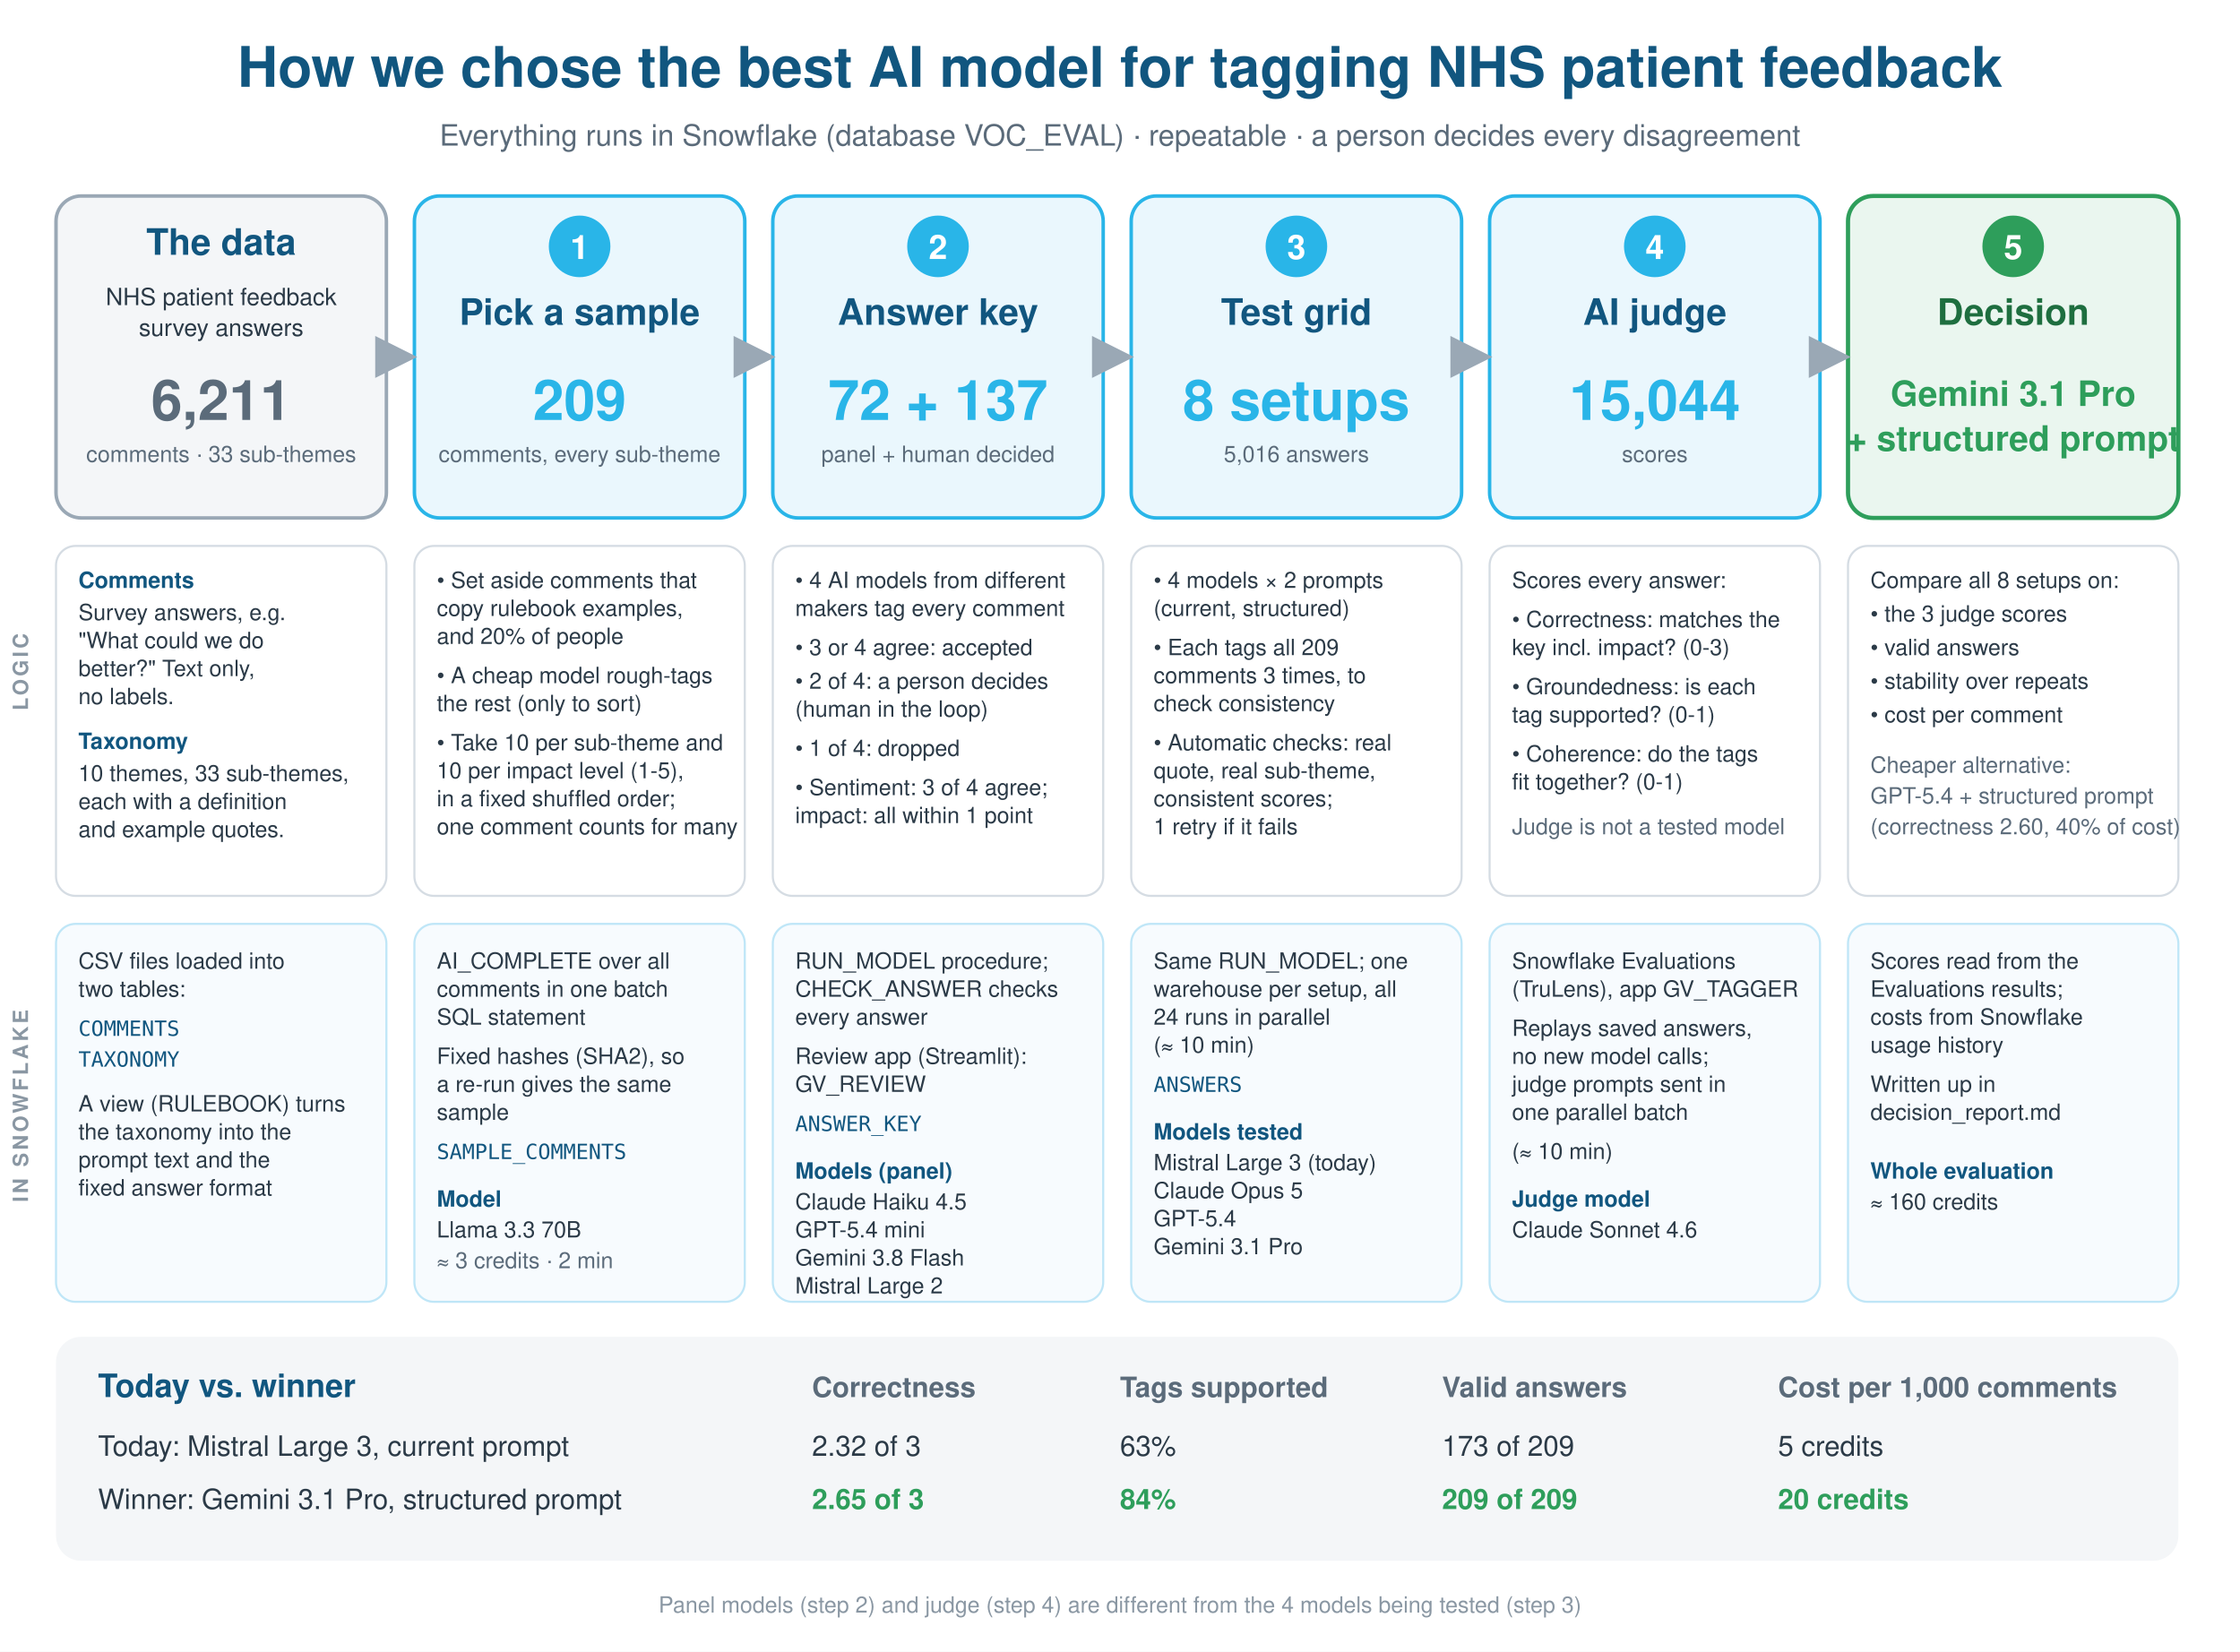
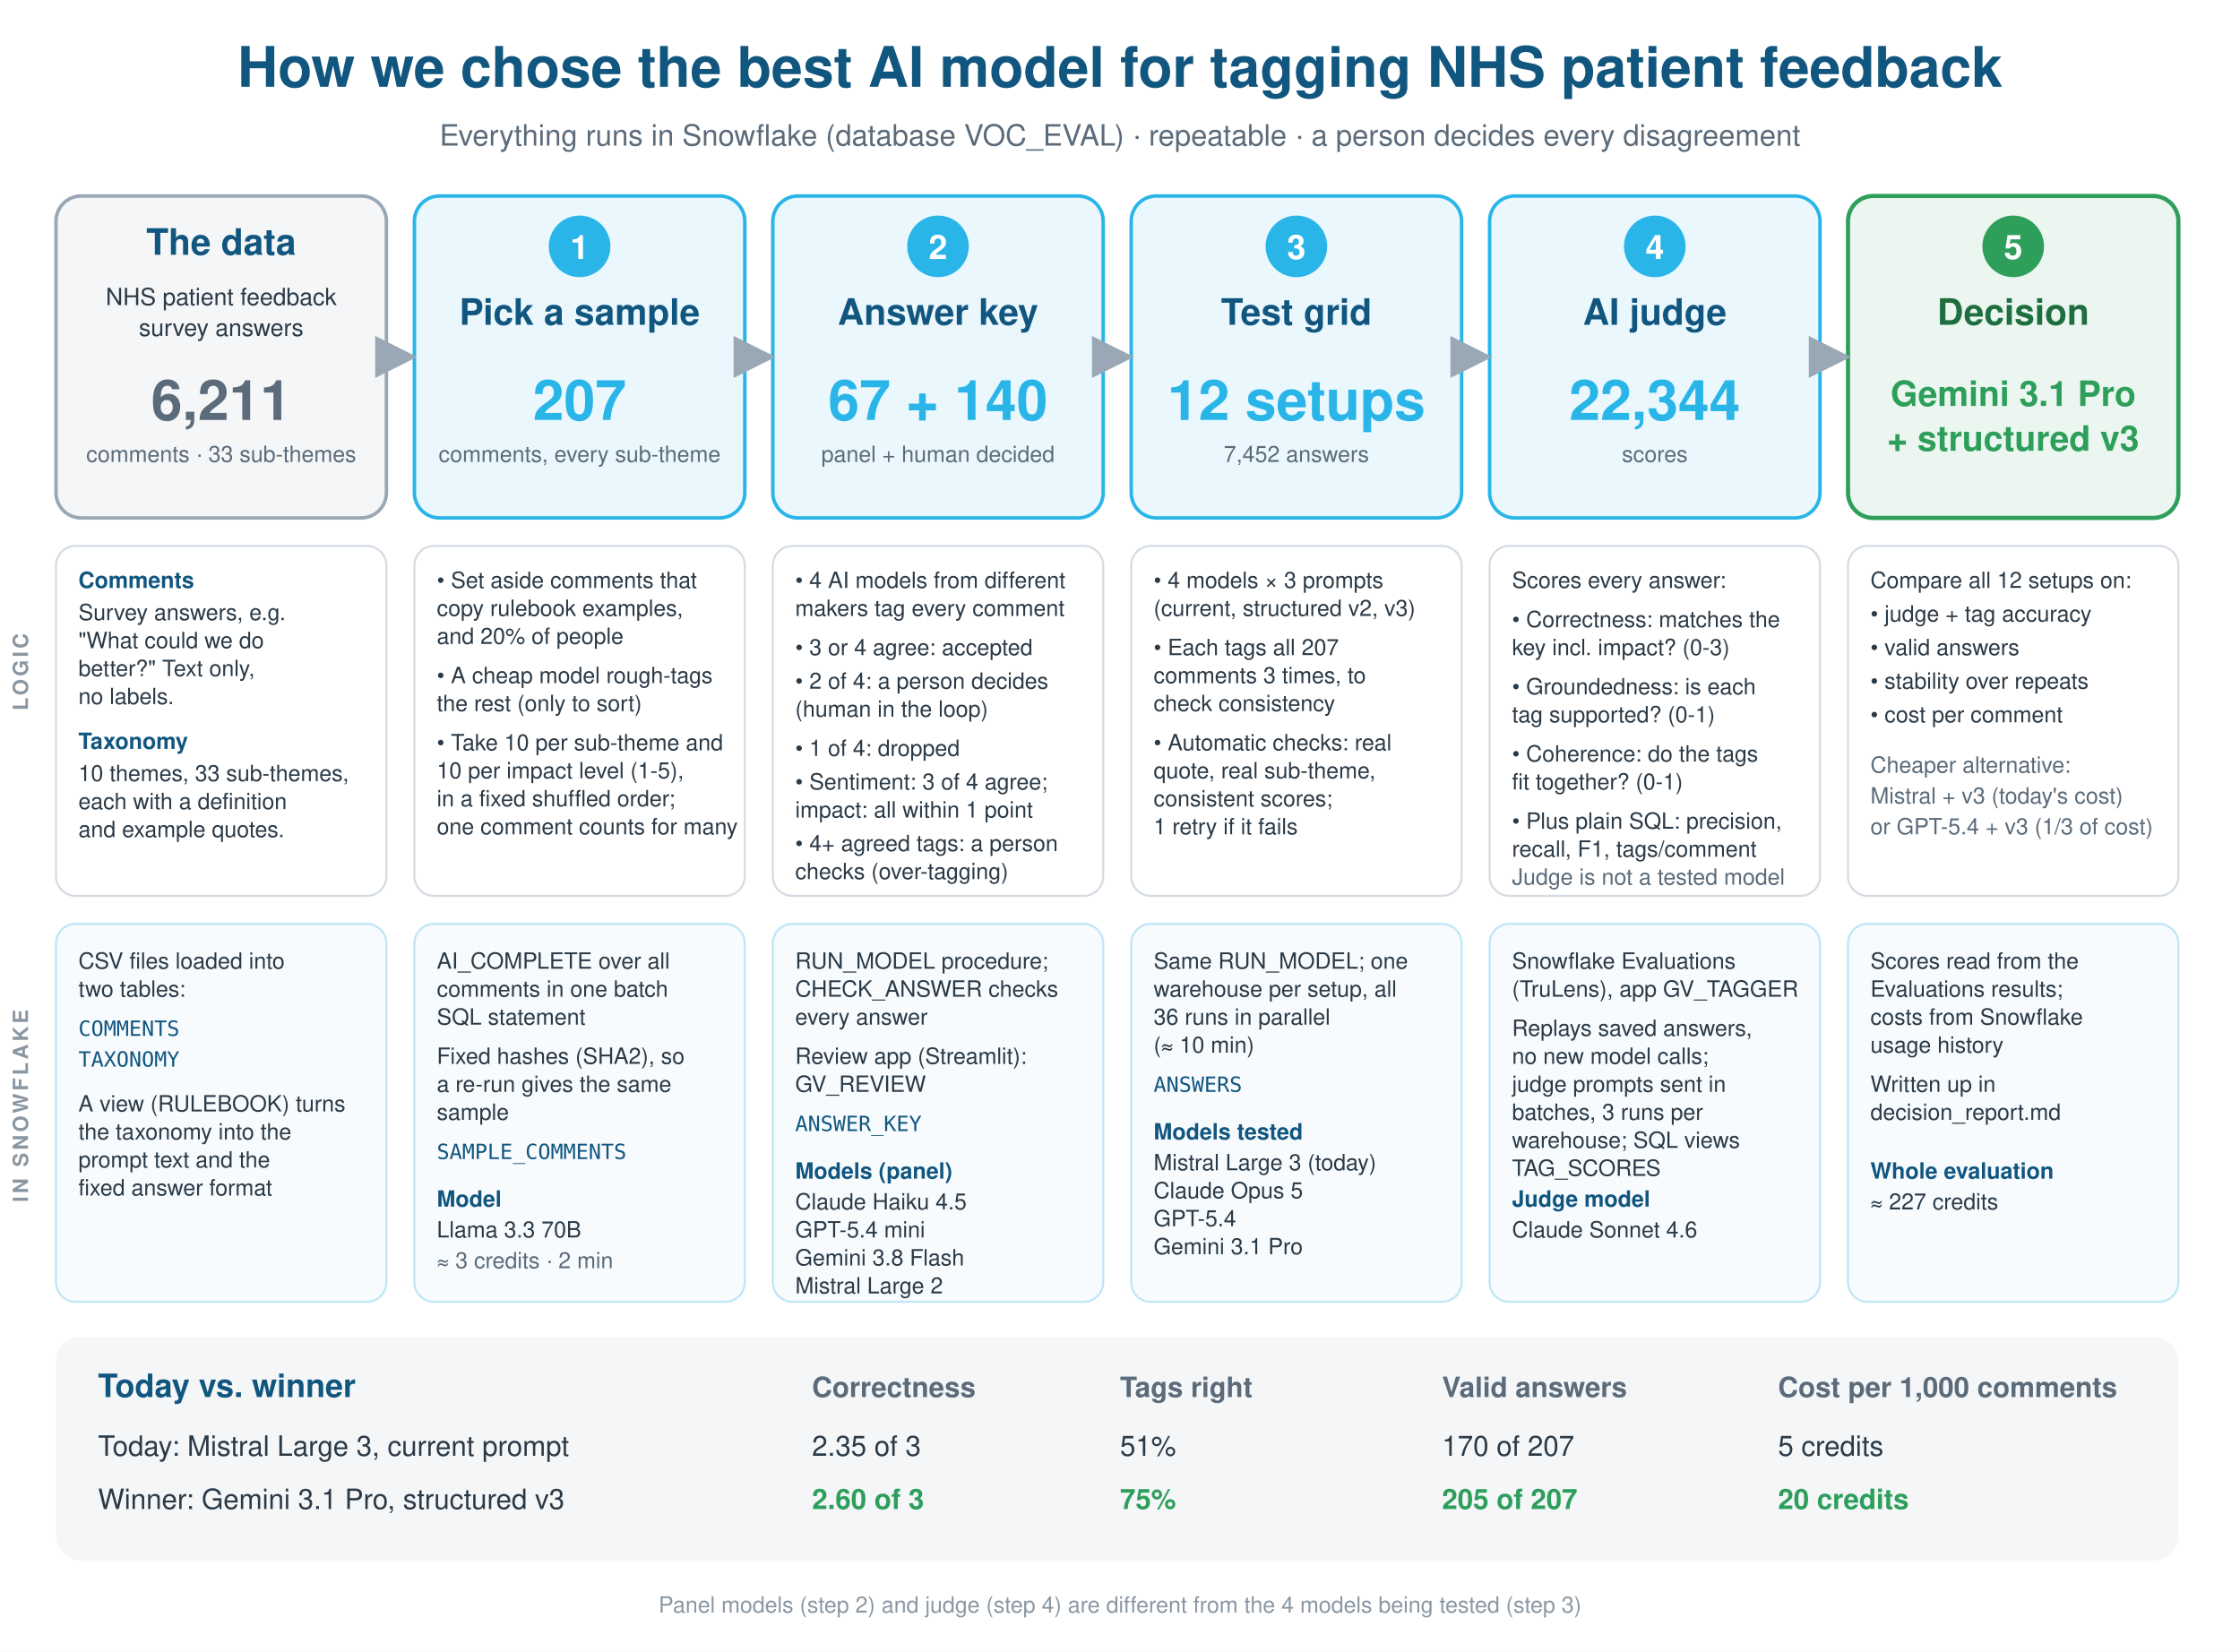
<svg xmlns="http://www.w3.org/2000/svg" width="1600" height="1180" viewBox="0 0 1600 1180" font-family="Helvetica, Arial, sans-serif">
  <rect width="1600" height="1180" fill="#FFFFFF" />
  <defs>
    <marker id="arrow" markerWidth="10" markerHeight="10" refX="8" refY="5" orient="auto">
      <path d="M0,0 L10,5 L0,10 z" fill="#9AA8B5" />
    </marker>
  </defs>
  <text x="800" y="62" text-anchor="middle" font-size="40" font-weight="700" fill="#11567F">How we chose the best AI model for tagging NHS patient feedback</text>
  <text x="800" y="104" text-anchor="middle" font-size="21" fill="#5B6B7A">Everything runs in Snowflake (database VOC_EVAL) · repeatable · a person decides every disagreement</text>
  <g font-size="15" font-weight="700" fill="#8A97A3" letter-spacing="2">
    <text x="20" y="480" transform="rotate(-90 20 480)" text-anchor="middle">LOGIC</text>
    <text x="20" y="790" transform="rotate(-90 20 790)" text-anchor="middle">IN SNOWFLAKE</text>
  </g>
  <g>
    <rect x="40" y="140" width="236" height="230" rx="18" fill="#F4F6F8" stroke="#9AA8B5" stroke-width="2.5" />
    <text x="158" y="182" text-anchor="middle" font-size="26" font-weight="700" fill="#11567F">The data</text>
    <text x="158" y="218" text-anchor="middle" font-size="17" fill="#2B3A47">NHS patient feedback</text>
    <text x="158" y="240" text-anchor="middle" font-size="17" fill="#2B3A47">survey answers</text>
    <text x="158" y="300" text-anchor="middle" font-size="40" font-weight="700" fill="#5B6B7A">6,211</text>
    <text x="158" y="330" text-anchor="middle" font-size="16" fill="#5B6B7A">comments · 33 sub-themes</text>
    <rect x="296" y="140" width="236" height="230" rx="18" fill="#EAF7FD" stroke="#29B5E8" stroke-width="2.5" />
    <circle cx="414" cy="176" r="22" fill="#29B5E8" />
    <text x="414" y="185" text-anchor="middle" font-size="24" font-weight="700" fill="#FFFFFF">1</text>
    <text x="414" y="232" text-anchor="middle" font-size="26" font-weight="700" fill="#11567F">Pick a sample</text>
-     <text x="414" y="300" text-anchor="middle" font-size="40" font-weight="700" fill="#29B5E8">209</text>
+     <text x="414" y="300" text-anchor="middle" font-size="40" font-weight="700" fill="#29B5E8">207</text>
    <text x="414" y="330" text-anchor="middle" font-size="16" fill="#5B6B7A">comments, every sub-theme</text>
    <rect x="552" y="140" width="236" height="230" rx="18" fill="#EAF7FD" stroke="#29B5E8" stroke-width="2.5" />
    <circle cx="670" cy="176" r="22" fill="#29B5E8" />
    <text x="670" y="185" text-anchor="middle" font-size="24" font-weight="700" fill="#FFFFFF">2</text>
    <text x="670" y="232" text-anchor="middle" font-size="26" font-weight="700" fill="#11567F">Answer key</text>
-     <text x="670" y="300" text-anchor="middle" font-size="40" font-weight="700" fill="#29B5E8">72 + 137</text>
+     <text x="670" y="300" text-anchor="middle" font-size="40" font-weight="700" fill="#29B5E8">67 + 140</text>
    <text x="670" y="330" text-anchor="middle" font-size="16" fill="#5B6B7A">panel + human decided</text>
    <rect x="808" y="140" width="236" height="230" rx="18" fill="#EAF7FD" stroke="#29B5E8" stroke-width="2.5" />
    <circle cx="926" cy="176" r="22" fill="#29B5E8" />
    <text x="926" y="185" text-anchor="middle" font-size="24" font-weight="700" fill="#FFFFFF">3</text>
    <text x="926" y="232" text-anchor="middle" font-size="26" font-weight="700" fill="#11567F">Test grid</text>
-     <text x="926" y="300" text-anchor="middle" font-size="40" font-weight="700" fill="#29B5E8">8 setups</text>
-     <text x="926" y="330" text-anchor="middle" font-size="16" fill="#5B6B7A">5,016 answers</text>
+     <text x="926" y="300" text-anchor="middle" font-size="40" font-weight="700" fill="#29B5E8">12 setups</text>
+     <text x="926" y="330" text-anchor="middle" font-size="16" fill="#5B6B7A">7,452 answers</text>
    <rect x="1064" y="140" width="236" height="230" rx="18" fill="#EAF7FD" stroke="#29B5E8" stroke-width="2.5" />
    <circle cx="1182" cy="176" r="22" fill="#29B5E8" />
    <text x="1182" y="185" text-anchor="middle" font-size="24" font-weight="700" fill="#FFFFFF">4</text>
    <text x="1182" y="232" text-anchor="middle" font-size="26" font-weight="700" fill="#11567F">AI judge</text>
-     <text x="1182" y="300" text-anchor="middle" font-size="40" font-weight="700" fill="#29B5E8">15,044</text>
+     <text x="1182" y="300" text-anchor="middle" font-size="40" font-weight="700" fill="#29B5E8">22,344</text>
    <text x="1182" y="330" text-anchor="middle" font-size="16" fill="#5B6B7A">scores</text>
    <rect x="1320" y="140" width="236" height="230" rx="18" fill="#EAF6EF" stroke="#2E9E5B" stroke-width="3" />
    <circle cx="1438" cy="176" r="22" fill="#2E9E5B" />
    <text x="1438" y="185" text-anchor="middle" font-size="24" font-weight="700" fill="#FFFFFF">5</text>
    <text x="1438" y="232" text-anchor="middle" font-size="26" font-weight="700" fill="#1E6E3F">Decision</text>
    <text x="1438" y="290" text-anchor="middle" font-size="25" font-weight="700" fill="#2E9E5B">Gemini 3.1 Pro</text>
-     <text x="1438" y="322" text-anchor="middle" font-size="25" font-weight="700" fill="#2E9E5B">+ structured prompt</text>
+     <text x="1438" y="322" text-anchor="middle" font-size="25" font-weight="700" fill="#2E9E5B">+ structured v3</text>
  </g>
  <g stroke="#9AA8B5" stroke-width="3" marker-end="url(#arrow)">
    <line x1="278" y1="255" x2="292" y2="255" />
    <line x1="534" y1="255" x2="548" y2="255" />
    <line x1="790" y1="255" x2="804" y2="255" />
    <line x1="1046" y1="255" x2="1060" y2="255" />
    <line x1="1302" y1="255" x2="1316" y2="255" />
  </g>
  <g fill="#FFFFFF" stroke="#D5DCE3" stroke-width="1.5">
    <rect x="40" y="390" width="236" height="250" rx="14" />
    <rect x="296" y="390" width="236" height="250" rx="14" />
    <rect x="552" y="390" width="236" height="250" rx="14" />
    <rect x="808" y="390" width="236" height="250" rx="14" />
    <rect x="1064" y="390" width="236" height="250" rx="14" />
    <rect x="1320" y="390" width="236" height="250" rx="14" />
  </g>
  <g font-size="16" fill="#2B3A47">
    <text x="56" y="420" font-weight="700" fill="#11567F">Comments</text>
    <text x="56" y="443">Survey answers, e.g.</text>
    <text x="56" y="463">"What could we do</text>
    <text x="56" y="483">better?" Text only,</text>
    <text x="56" y="503">no labels.</text>
    <text x="56" y="535" font-weight="700" fill="#11567F">Taxonomy</text>
    <text x="56" y="558">10 themes, 33 sub-themes,</text>
    <text x="56" y="578">each with a definition</text>
    <text x="56" y="598">and example quotes.</text>
    <text x="312" y="420">• Set aside comments that</text>
    <text x="312" y="440">  copy rulebook examples,</text>
    <text x="312" y="460">  and 20% of people</text>
    <text x="312" y="488">• A cheap model rough-tags</text>
    <text x="312" y="508">  the rest (only to sort)</text>
    <text x="312" y="536">• Take 10 per sub-theme and</text>
    <text x="312" y="556">  10 per impact level (1-5),</text>
    <text x="312" y="576">  in a fixed shuffled order;</text>
    <text x="312" y="596">  one comment counts for many</text>
    <text x="568" y="420">• 4 AI models from different</text>
    <text x="568" y="440">  makers tag every comment</text>
    <text x="568" y="468">• 3 or 4 agree: accepted</text>
    <text x="568" y="492">• 2 of 4: a person decides</text>
    <text x="568" y="512">  (human in the loop)</text>
    <text x="568" y="540">• 1 of 4: dropped</text>
-     <text x="568" y="568">• Sentiment: 3 of 4 agree;</text>
-     <text x="568" y="588">  impact: all within 1 point</text>
-     <text x="824" y="420">• 4 models × 2 prompts</text>
-     <text x="824" y="440">  (current, structured)</text>
-     <text x="824" y="468">• Each tags all 209</text>
+     <text x="568" y="564">• Sentiment: 3 of 4 agree;</text>
+     <text x="568" y="584">  impact: all within 1 point</text>
+     <text x="568" y="608">• 4+ agreed tags: a person</text>
+     <text x="568" y="628">  checks (over-tagging)</text>
+     <text x="824" y="420">• 4 models × 3 prompts</text>
+     <text x="824" y="440">  (current, structured v2, v3)</text>
+     <text x="824" y="468">• Each tags all 207</text>
    <text x="824" y="488">  comments 3 times, to</text>
    <text x="824" y="508">  check consistency</text>
    <text x="824" y="536">• Automatic checks: real</text>
    <text x="824" y="556">  quote, real sub-theme,</text>
    <text x="824" y="576">  consistent scores;</text>
    <text x="824" y="596">  1 retry if it fails</text>
    <text x="1080" y="420">Scores every answer:</text>
    <text x="1080" y="448">• Correctness: matches the</text>
    <text x="1080" y="468">  key incl. impact? (0-3)</text>
    <text x="1080" y="496">• Groundedness: is each</text>
    <text x="1080" y="516">  tag supported? (0-1)</text>
    <text x="1080" y="544">• Coherence: do the tags</text>
    <text x="1080" y="564">  fit together? (0-1)</text>
-     <text x="1080" y="596" fill="#5B6B7A">Judge is not a tested model</text>
-     <text x="1336" y="420">Compare all 8 setups on:</text>
-     <text x="1336" y="444">• the 3 judge scores</text>
+     <text x="1080" y="592">• Plus plain SQL: precision,</text>
+     <text x="1080" y="612">  recall, F1, tags/comment</text>
+     <text x="1080" y="632" fill="#5B6B7A">Judge is not a tested model</text>
+     <text x="1336" y="420">Compare all 12 setups on:</text>
+     <text x="1336" y="444">• judge + tag accuracy</text>
    <text x="1336" y="468">• valid answers</text>
    <text x="1336" y="492">• stability over repeats</text>
    <text x="1336" y="516">• cost per comment</text>
    <text x="1336" y="552" fill="#5B6B7A">Cheaper alternative:</text>
-     <text x="1336" y="574" fill="#5B6B7A">GPT-5.4 + structured prompt</text>
-     <text x="1336" y="596" fill="#5B6B7A">(correctness 2.60, 40% of cost)</text>
+     <text x="1336" y="574" fill="#5B6B7A">Mistral + v3 (today's cost)</text>
+     <text x="1336" y="596" fill="#5B6B7A">or GPT-5.4 + v3 (1/3 of cost)</text>
  </g>
  <g fill="#F7FBFE" stroke="#BFE6F7" stroke-width="1.5">
    <rect x="40" y="660" width="236" height="270" rx="14" />
    <rect x="296" y="660" width="236" height="270" rx="14" />
    <rect x="552" y="660" width="236" height="270" rx="14" />
    <rect x="808" y="660" width="236" height="270" rx="14" />
    <rect x="1064" y="660" width="236" height="270" rx="14" />
    <rect x="1320" y="660" width="236" height="270" rx="14" />
  </g>
  <g font-size="16" fill="#2B3A47">
    <text x="56" y="692">CSV files loaded into</text>
    <text x="56" y="712">two tables:</text>
    <text x="56" y="740" font-family="Menlo, monospace" font-size="15" fill="#11567F">COMMENTS</text>
    <text x="56" y="762" font-family="Menlo, monospace" font-size="15" fill="#11567F">TAXONOMY</text>
    <text x="56" y="794">A view (RULEBOOK) turns</text>
    <text x="56" y="814">the taxonomy into the</text>
    <text x="56" y="834">prompt text and the</text>
    <text x="56" y="854">fixed answer format</text>
    <text x="312" y="692">AI_COMPLETE over all</text>
    <text x="312" y="712">comments in one batch</text>
    <text x="312" y="732">SQL statement</text>
    <text x="312" y="760">Fixed hashes (SHA2), so</text>
    <text x="312" y="780">a re-run gives the same</text>
    <text x="312" y="800">sample</text>
    <text x="312" y="828" font-family="Menlo, monospace" font-size="15" fill="#11567F">SAMPLE_COMMENTS</text>
    <text x="312" y="862" font-weight="700" fill="#11567F">Model</text>
    <text x="312" y="884">Llama 3.3 70B</text>
    <text x="312" y="906" fill="#5B6B7A">≈ 3 credits · 2 min</text>
    <text x="568" y="692">RUN_MODEL procedure;</text>
    <text x="568" y="712">CHECK_ANSWER checks</text>
    <text x="568" y="732">every answer</text>
    <text x="568" y="760">Review app (Streamlit):</text>
    <text x="568" y="780">GV_REVIEW</text>
    <text x="568" y="808" font-family="Menlo, monospace" font-size="15" fill="#11567F">ANSWER_KEY</text>
    <text x="568" y="842" font-weight="700" fill="#11567F">Models (panel)</text>
    <text x="568" y="864">Claude Haiku 4.5</text>
    <text x="568" y="884">GPT-5.4 mini</text>
    <text x="568" y="904">Gemini 3.8 Flash</text>
    <text x="568" y="924">Mistral Large 2</text>
    <text x="824" y="692">Same RUN_MODEL; one</text>
    <text x="824" y="712">warehouse per setup, all</text>
-     <text x="824" y="732">24 runs in parallel</text>
+     <text x="824" y="732">36 runs in parallel</text>
    <text x="824" y="752">(≈ 10 min)</text>
    <text x="824" y="780" font-family="Menlo, monospace" font-size="15" fill="#11567F">ANSWERS</text>
    <text x="824" y="814" font-weight="700" fill="#11567F">Models tested</text>
    <text x="824" y="836">Mistral Large 3 (today)</text>
    <text x="824" y="856">Claude Opus 5</text>
    <text x="824" y="876">GPT-5.4</text>
    <text x="824" y="896">Gemini 3.1 Pro</text>
    <text x="1080" y="692">Snowflake Evaluations</text>
    <text x="1080" y="712">(TruLens), app GV_TAGGER</text>
    <text x="1080" y="740">Replays saved answers,</text>
    <text x="1080" y="760">no new model calls;</text>
    <text x="1080" y="780">judge prompts sent in</text>
-     <text x="1080" y="800">one parallel batch</text>
-     <text x="1080" y="828">(≈ 10 min)</text>
+     <text x="1080" y="800">batches, 3 runs per</text>
+     <text x="1080" y="820">warehouse; SQL views</text>
+     <text x="1080" y="840">TAG_SCORES</text>
    <text x="1080" y="862" font-weight="700" fill="#11567F">Judge model</text>
    <text x="1080" y="884">Claude Sonnet 4.6</text>
    <text x="1336" y="692">Scores read from the</text>
    <text x="1336" y="712">Evaluations results;</text>
    <text x="1336" y="732">costs from Snowflake</text>
    <text x="1336" y="752">usage history</text>
    <text x="1336" y="780">Written up in</text>
    <text x="1336" y="800">decision_report.md</text>
    <text x="1336" y="842" font-weight="700" fill="#11567F">Whole evaluation</text>
-     <text x="1336" y="864">≈ 160 credits</text>
+     <text x="1336" y="864">≈ 227 credits</text>
  </g>
  <rect x="40" y="955" width="1516" height="160" rx="18" fill="#F4F6F8" />
  <text x="70" y="998" font-size="23" font-weight="700" fill="#11567F">Today vs. winner</text>
  <g font-size="20" fill="#2B3A47">
    <text x="70" y="1040">Today: Mistral Large 3, current prompt</text>
-     <text x="70" y="1078">Winner: Gemini 3.1 Pro, structured prompt</text>
+     <text x="70" y="1078">Winner: Gemini 3.1 Pro, structured v3</text>
    <text x="580" y="998" font-weight="700" fill="#5B6B7A">Correctness</text>
-     <text x="580" y="1040">2.32 of 3</text>
-     <text x="580" y="1078" font-weight="700" fill="#2E9E5B">2.65 of 3</text>
-     <text x="800" y="998" font-weight="700" fill="#5B6B7A">Tags supported</text>
-     <text x="800" y="1040">63%</text>
-     <text x="800" y="1078" font-weight="700" fill="#2E9E5B">84%</text>
+     <text x="580" y="1040">2.35 of 3</text>
+     <text x="580" y="1078" font-weight="700" fill="#2E9E5B">2.60 of 3</text>
+     <text x="800" y="998" font-weight="700" fill="#5B6B7A">Tags right</text>
+     <text x="800" y="1040">51%</text>
+     <text x="800" y="1078" font-weight="700" fill="#2E9E5B">75%</text>
    <text x="1030" y="998" font-weight="700" fill="#5B6B7A">Valid answers</text>
-     <text x="1030" y="1040">173 of 209</text>
-     <text x="1030" y="1078" font-weight="700" fill="#2E9E5B">209 of 209</text>
+     <text x="1030" y="1040">170 of 207</text>
+     <text x="1030" y="1078" font-weight="700" fill="#2E9E5B">205 of 207</text>
    <text x="1270" y="998" font-weight="700" fill="#5B6B7A">Cost per 1,000 comments</text>
    <text x="1270" y="1040">5 credits</text>
    <text x="1270" y="1078" font-weight="700" fill="#2E9E5B">20 credits</text>
  </g>
  <text x="800" y="1152" text-anchor="middle" font-size="16" fill="#8A97A3">Panel models (step 2) and judge (step 4) are different from the 4 models being tested (step 3)</text>
</svg>
